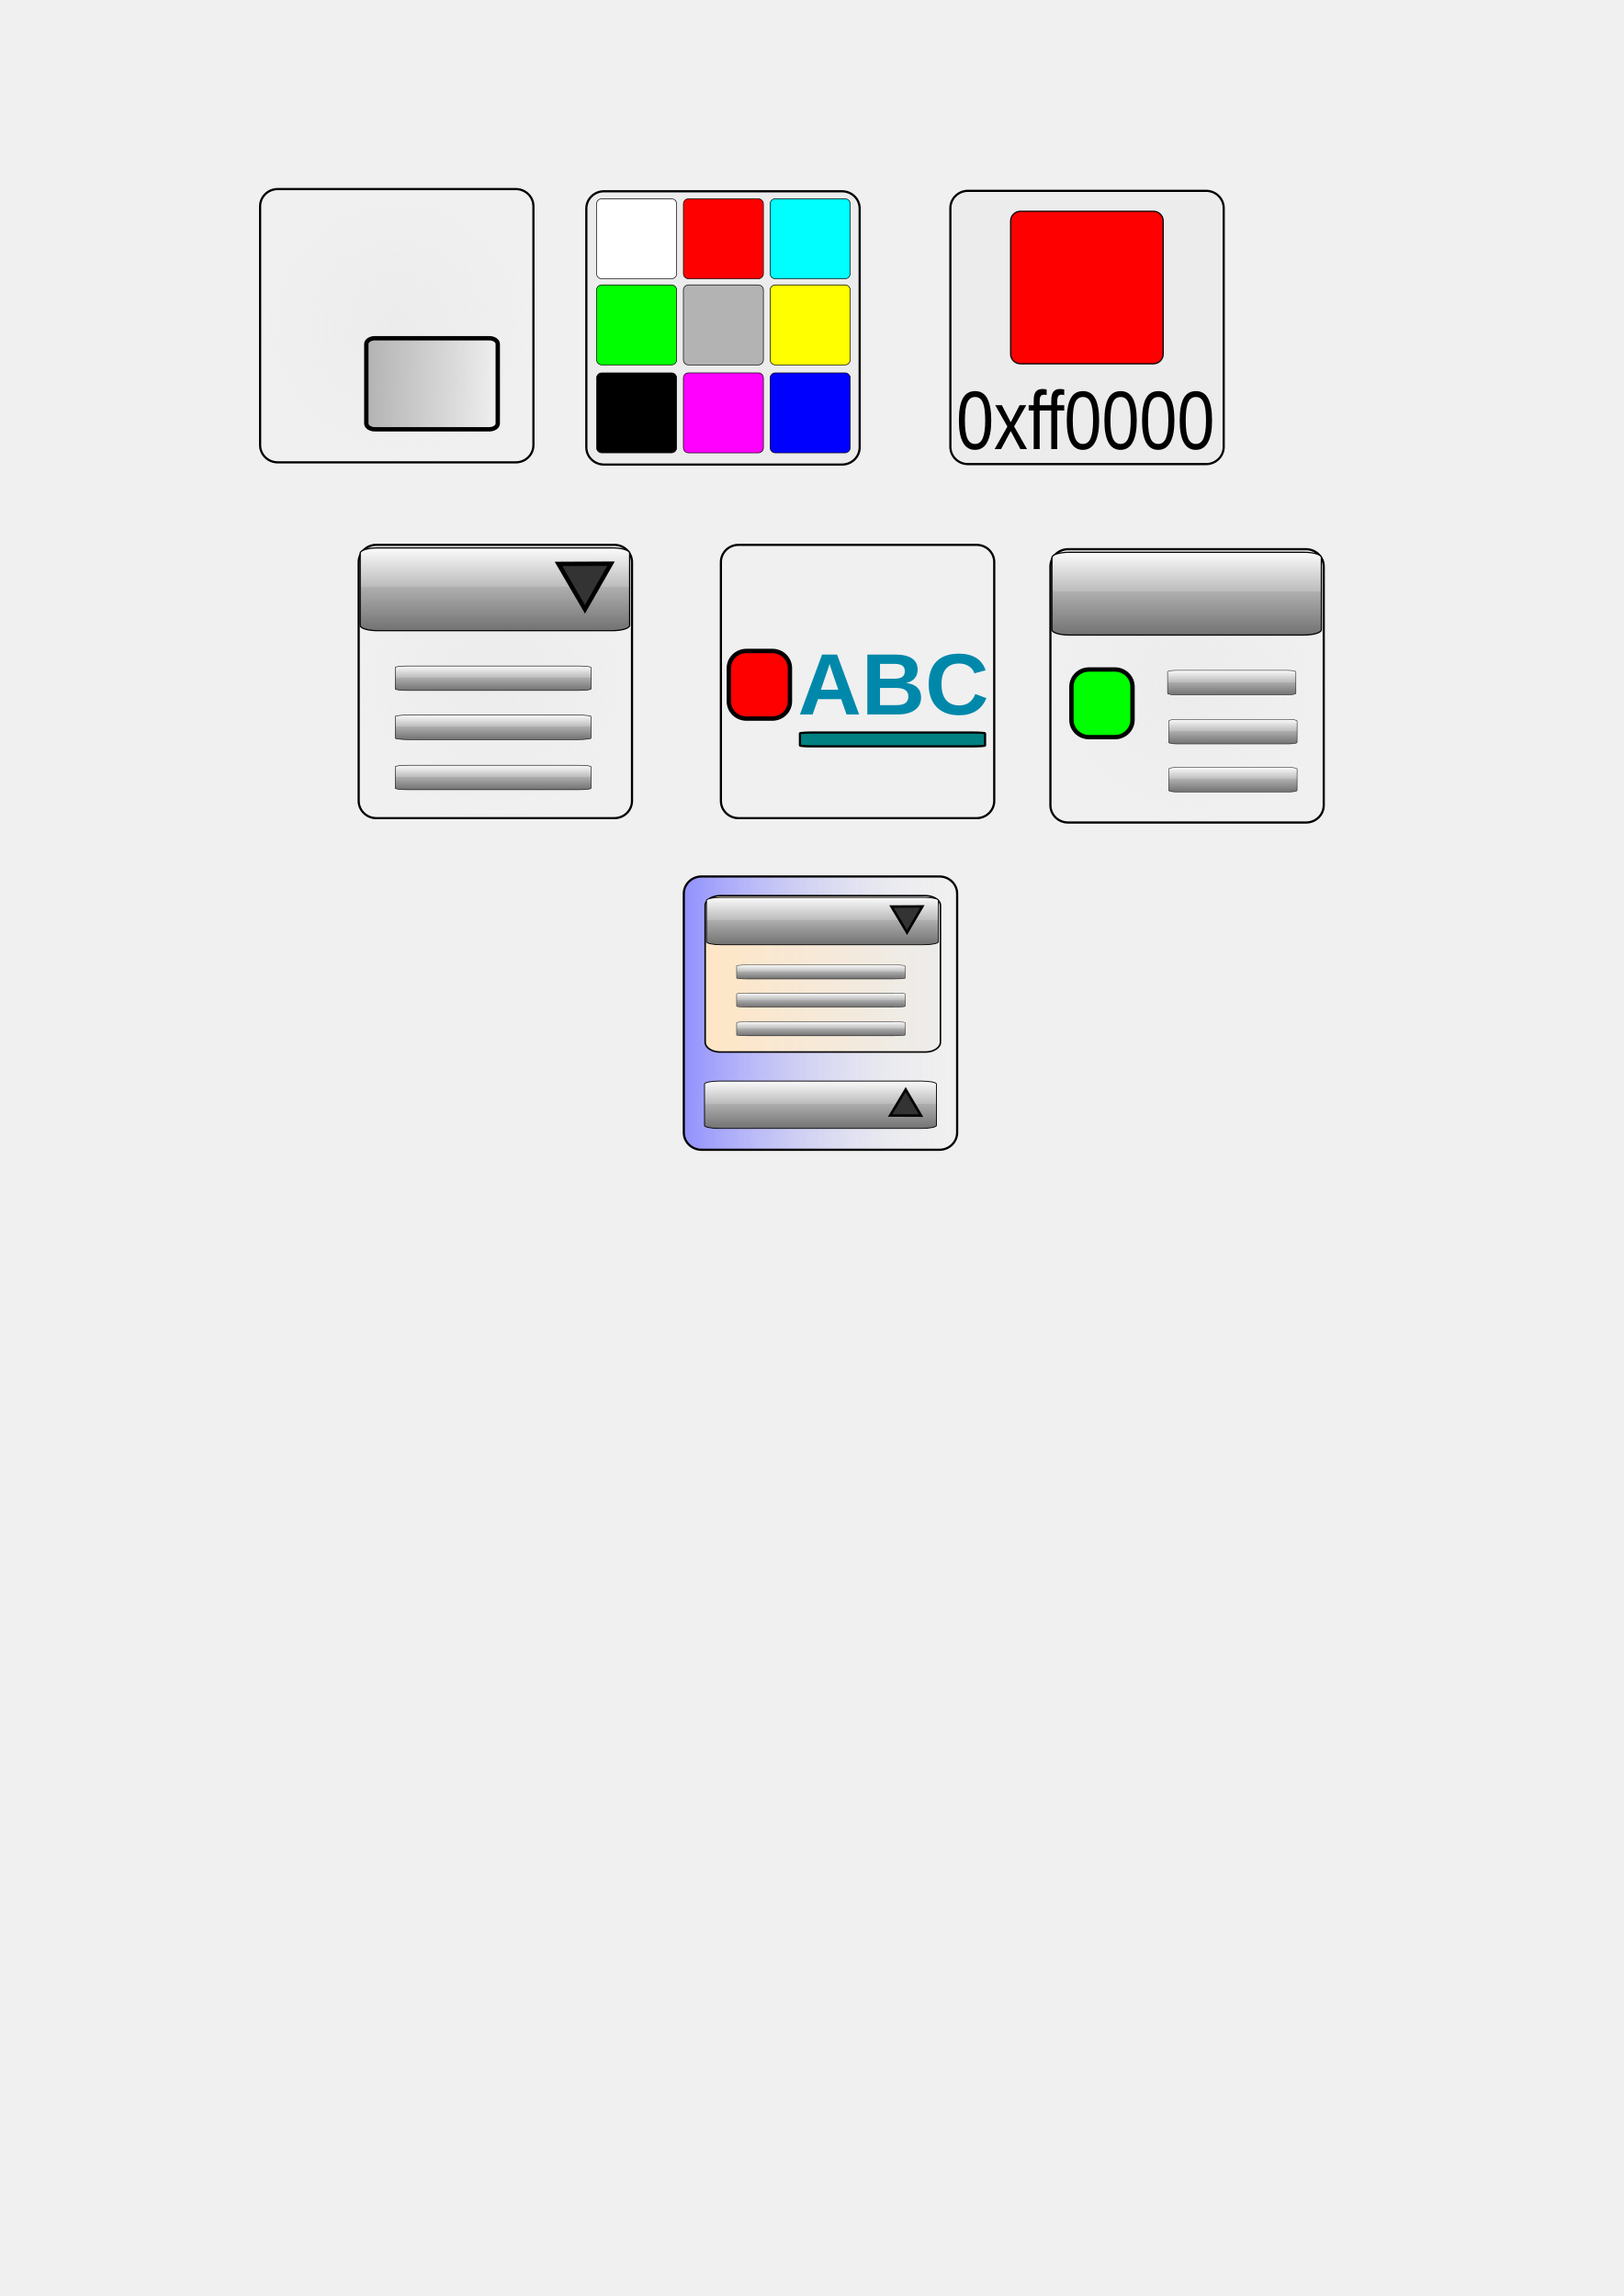
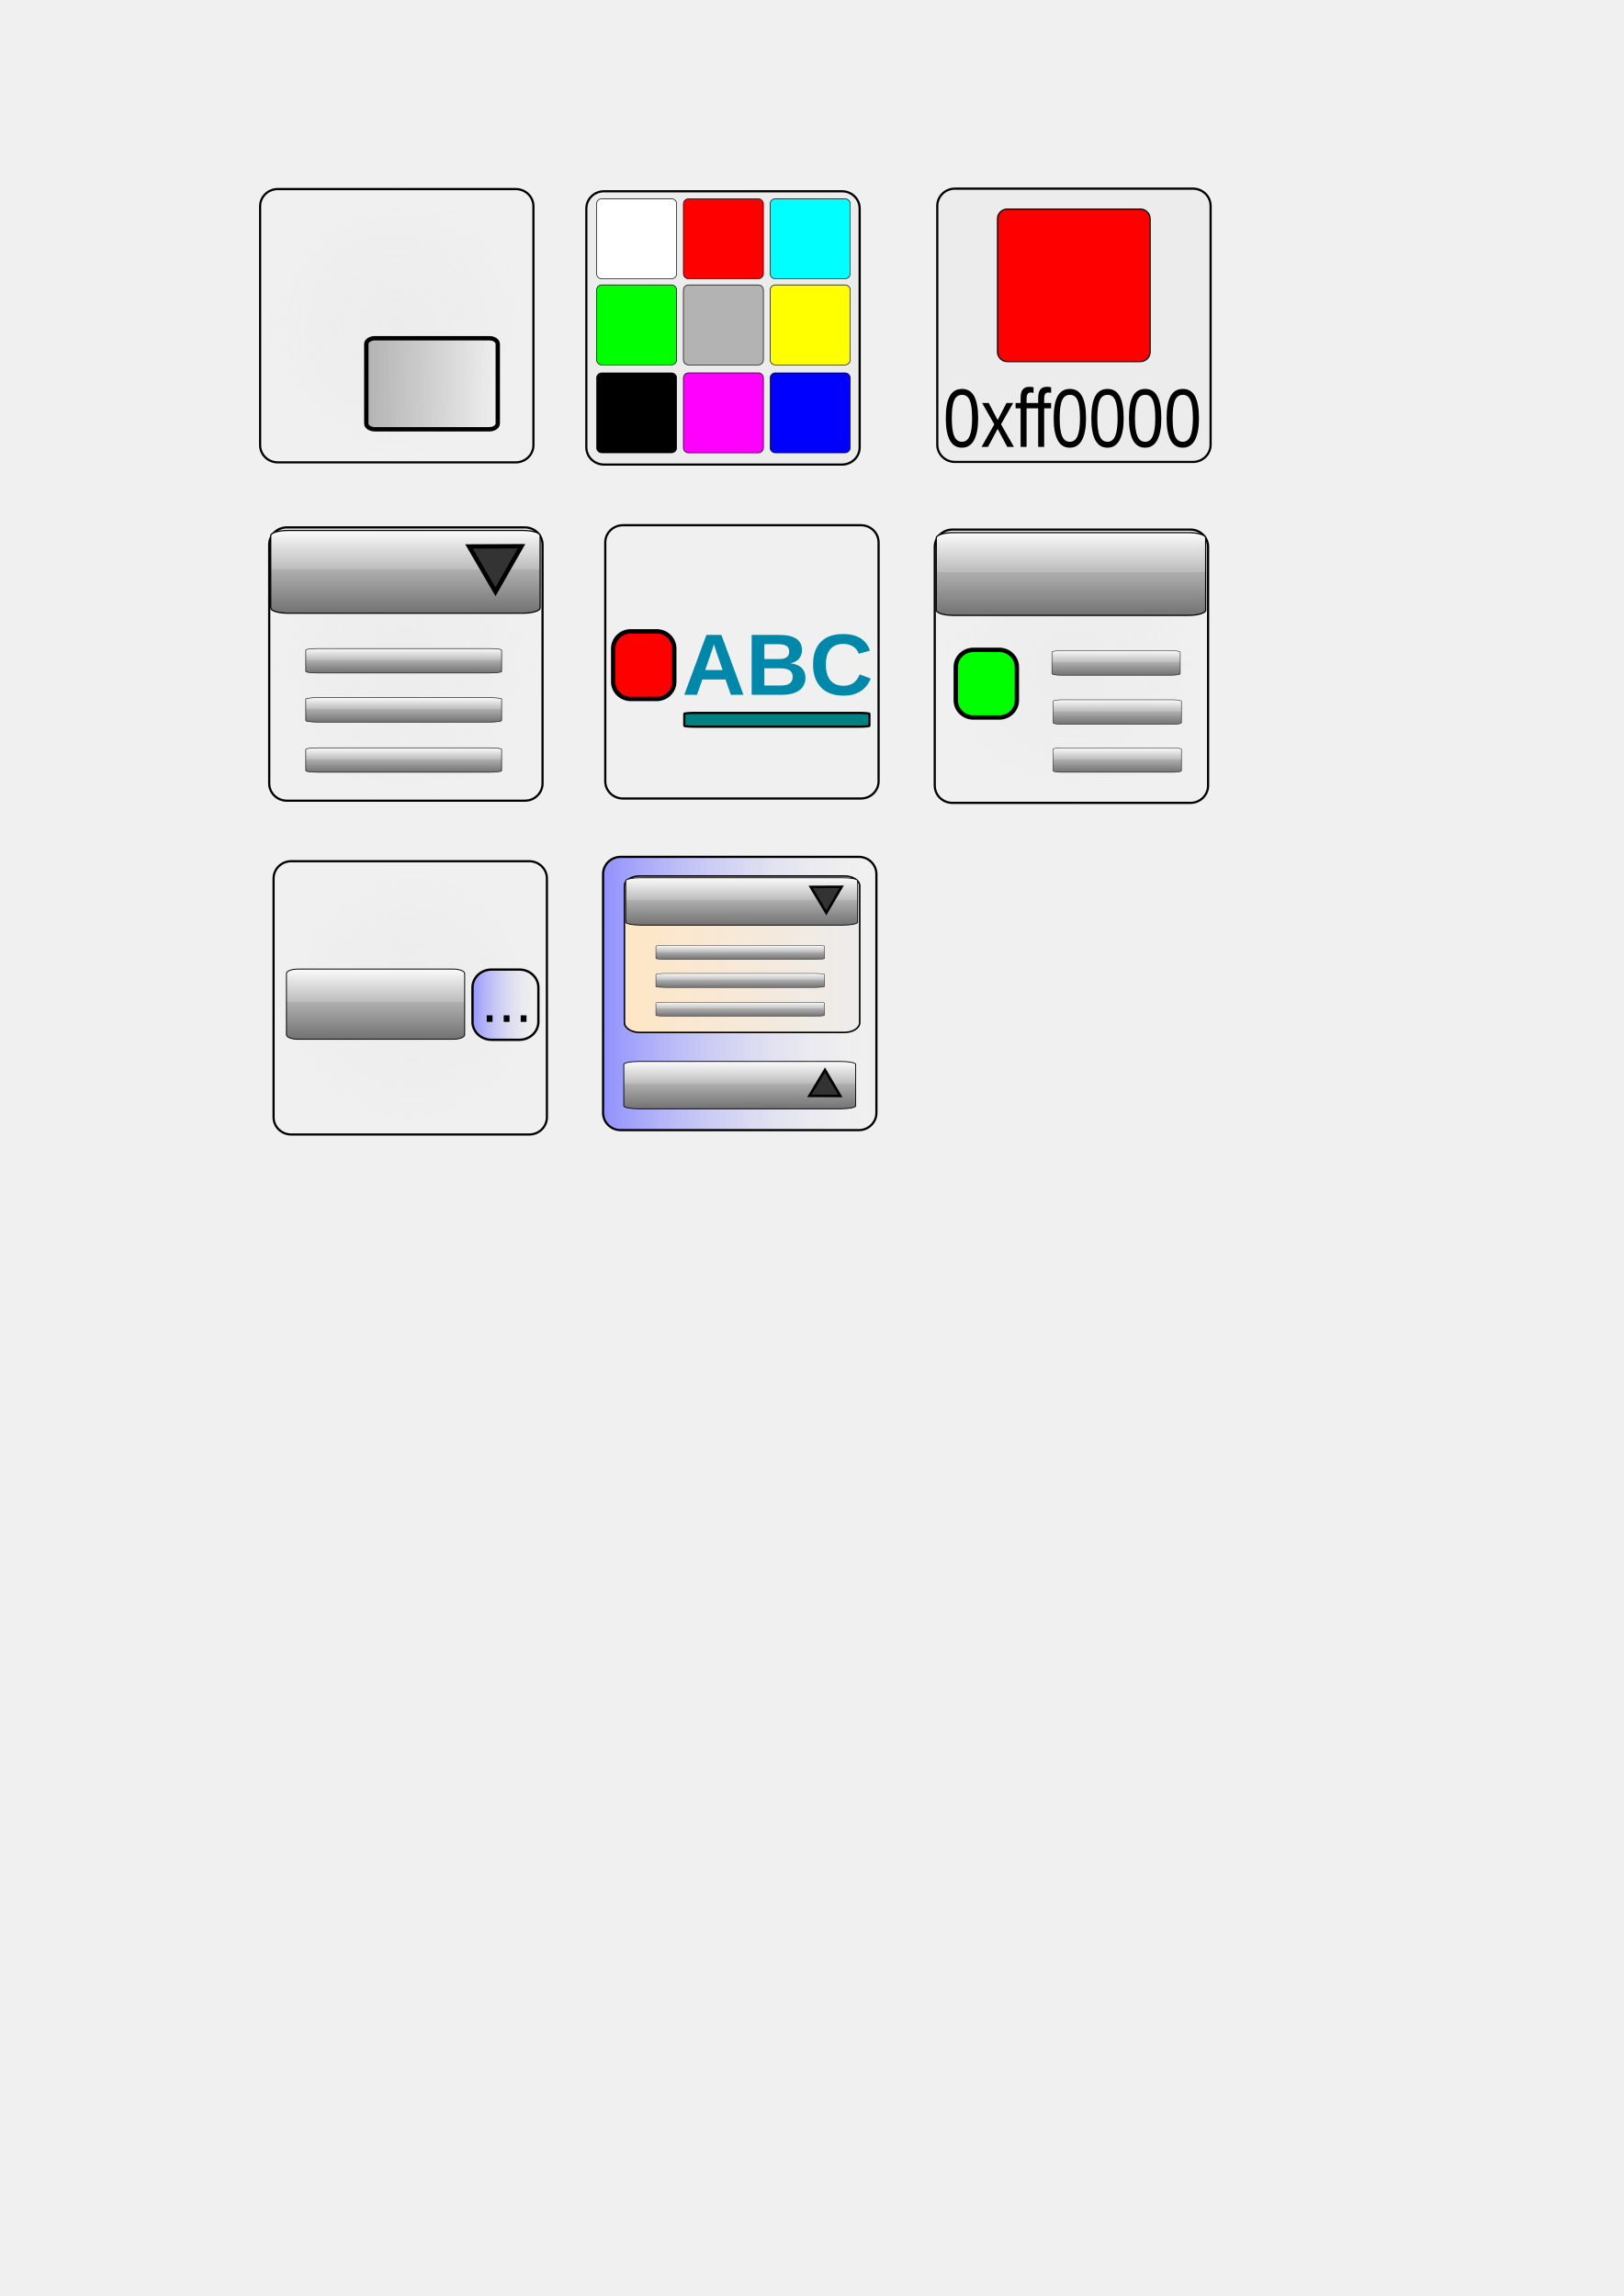
<svg xmlns="http://www.w3.org/2000/svg" xmlns:ns1="http://www.openswatchbook.org/uri/2009/osb" xmlns:xlink="http://www.w3.org/1999/xlink" width="744.094" height="1052.362" id="svg2" version="1.1">
  <defs id="defs4">
    <linearGradient id="linearGradient6868" ns1:paint="solid">
      <stop style="stop-color:#ececec;stop-opacity:1;" offset="0" id="stop6870" />
    </linearGradient>
    <linearGradient id="linearGradient6858">
      <stop style="stop-color:#ececec;stop-opacity:1;" offset="0" id="stop6860" />
      <stop style="stop-color:#ececec;stop-opacity:0;" offset="1" id="stop6862" />
    </linearGradient>
    <linearGradient id="linearGradient6850">
      <stop style="stop-color:#b3b3b3;stop-opacity:1;" offset="0" id="stop6852" />
      <stop style="stop-color:#b3b3b3;stop-opacity:0;" offset="1" id="stop6854" />
    </linearGradient>
    <linearGradient xlink:href="#linearGradient6850" id="linearGradient6856" x1="167.671" y1="175.893" x2="228.309" y2="175.893" gradientUnits="userSpaceOnUse" />
    <radialGradient xlink:href="#linearGradient6858" id="radialGradient6866" cx="181.827" cy="149.286" fx="181.827" fy="149.286" r="63.129" gradientUnits="userSpaceOnUse" />
-     <linearGradient gradientTransform="matrix(2.049538,0,0,0.9090023,-178.9883,110.2095)" xlink:href="#linearGradient6850-8" id="linearGradient6856-9" x1="191.18" y1="153.713" x2="191.18" y2="195.776" gradientUnits="userSpaceOnUse" />
+     <linearGradient gradientTransform="matrix(2.049538,0,0,0.9090023,-219.9883,102.2095)" xlink:href="#linearGradient6850-8" id="linearGradient6856-9" x1="191.18" y1="153.713" x2="191.18" y2="195.776" gradientUnits="userSpaceOnUse" />
    <linearGradient id="linearGradient6850-8">
      <stop style="stop-color:#ffffff;stop-opacity:1;" offset="0" id="stop6852-2" />
      <stop id="stop6927" offset="0.5" style="stop-color:#bcbcbc;stop-opacity:1;" />
      <stop style="stop-color:#afafaf;stop-opacity:1;" offset="0.5" id="stop6929" />
      <stop style="stop-color:#757575;stop-opacity:1;" offset="1" id="stop6854-3" />
    </linearGradient>
-     <radialGradient xlink:href="#linearGradient6858-2" id="radialGradient6866-0" cx="181.827" cy="149.286" fx="181.827" fy="149.286" r="63.129" gradientUnits="userSpaceOnUse" />
    <linearGradient id="linearGradient6858-2">
      <stop style="stop-color:#ececec;stop-opacity:1;" offset="0" id="stop6860-4" />
      <stop style="stop-color:#ececec;stop-opacity:0;" offset="1" id="stop6862-4" />
    </linearGradient>
-     <radialGradient gradientTransform="translate(45.17254,163.0764)" r="63.129" fy="149.286" fx="181.827" cy="149.286" cx="181.827" gradientUnits="userSpaceOnUse" id="radialGradient6898" xlink:href="#linearGradient6858-2" />
-     <radialGradient xlink:href="#linearGradient6858-9" id="radialGradient6866-2" cx="181.827" cy="149.286" fx="181.827" fy="149.286" r="63.129" gradientUnits="userSpaceOnUse" />
-     <linearGradient id="linearGradient6858-9">
-       <stop style="stop-color:#ececec;stop-opacity:1;" offset="0" id="stop6860-8" />
-       <stop style="stop-color:#ececec;stop-opacity:0;" offset="1" id="stop6862-7" />
-     </linearGradient>
-     <linearGradient gradientTransform="matrix(2.049538,0,0,0.9090023,-178.9883,110.2095)" xlink:href="#linearGradient6850-8-4" id="linearGradient6856-9-2" x1="191.18" y1="153.713" x2="191.18" y2="195.776" gradientUnits="userSpaceOnUse" />
-     <linearGradient id="linearGradient6850-8-4">
-       <stop style="stop-color:#ffffff;stop-opacity:1;" offset="0" id="stop6852-2-3" />
-       <stop id="stop6927-4" offset="0.5" style="stop-color:#bcbcbc;stop-opacity:1;" />
-       <stop style="stop-color:#afafaf;stop-opacity:1;" offset="0.5" id="stop6929-3" />
-       <stop style="stop-color:#757575;stop-opacity:1;" offset="1" id="stop6854-3-8" />
-     </linearGradient>
-     <linearGradient y2="195.776" x2="191.18" y1="153.713" x1="191.18" gradientTransform="matrix(1.489971,0,0,0.2690146,-68.99929,263.5445)" gradientUnits="userSpaceOnUse" id="linearGradient7059" xlink:href="#linearGradient6850-8-4" />
-     <linearGradient y2="195.776" x2="191.18" y1="153.713" x1="191.18" gradientTransform="matrix(1.489971,0,0,0.2690146,-66.99929,263.5445)" gradientUnits="userSpaceOnUse" id="linearGradient7059-0" xlink:href="#linearGradient6850-8-4-2" />
-     <linearGradient id="linearGradient6850-8-4-2">
-       <stop style="stop-color:#ffffff;stop-opacity:1;" offset="0" id="stop6852-2-3-3" />
-       <stop id="stop6927-4-5" offset="0.5" style="stop-color:#bcbcbc;stop-opacity:1;" />
-       <stop style="stop-color:#afafaf;stop-opacity:1;" offset="0.5" id="stop6929-3-8" />
-       <stop style="stop-color:#757575;stop-opacity:1;" offset="1" id="stop6854-3-8-3" />
-     </linearGradient>
-     <linearGradient y2="195.776" x2="191.18" y1="153.713" x1="191.18" gradientTransform="matrix(1.489971,0,0,0.2690146,-68.99929,286.0445)" gradientUnits="userSpaceOnUse" id="linearGradient7099" xlink:href="#linearGradient6850-8-4-2" />
-     <linearGradient y2="195.776" x2="191.18" y1="153.713" x1="191.18" gradientTransform="matrix(1.489971,0,0,0.2690146,-66.99929,263.5445)" gradientUnits="userSpaceOnUse" id="linearGradient7059-8" xlink:href="#linearGradient6850-8-4-5" />
-     <linearGradient id="linearGradient6850-8-4-5">
-       <stop style="stop-color:#ffffff;stop-opacity:1;" offset="0" id="stop6852-2-3-2" />
-       <stop id="stop6927-4-0" offset="0.5" style="stop-color:#bcbcbc;stop-opacity:1;" />
-       <stop style="stop-color:#afafaf;stop-opacity:1;" offset="0.5" id="stop6929-3-0" />
-       <stop style="stop-color:#757575;stop-opacity:1;" offset="1" id="stop6854-3-8-7" />
-     </linearGradient>
-     <linearGradient y2="195.776" x2="191.18" y1="153.713" x1="191.18" gradientTransform="matrix(1.489971,0,0,0.2690146,-68.99929,309.0445)" gradientUnits="userSpaceOnUse" id="linearGradient7099-3" xlink:href="#linearGradient6850-8-4-5" />
-     <linearGradient id="linearGradient6850-8-4-5-7">
-       <stop style="stop-color:#ffffff;stop-opacity:1;" offset="0" id="stop6852-2-3-2-8" />
-       <stop id="stop6927-4-0-4" offset="0.5" style="stop-color:#bcbcbc;stop-opacity:1;" />
-       <stop style="stop-color:#afafaf;stop-opacity:1;" offset="0.5" id="stop6929-3-0-8" />
-       <stop style="stop-color:#757575;stop-opacity:1;" offset="1" id="stop6854-3-8-7-1" />
-     </linearGradient>
-     <linearGradient id="linearGradient6850-8-4-2-4">
-       <stop style="stop-color:#ffffff;stop-opacity:1;" offset="0" id="stop6852-2-3-3-6" />
-       <stop id="stop6927-4-5-1" offset="0.5" style="stop-color:#bcbcbc;stop-opacity:1;" />
-       <stop style="stop-color:#afafaf;stop-opacity:1;" offset="0.5" id="stop6929-3-8-6" />
-       <stop style="stop-color:#757575;stop-opacity:1;" offset="1" id="stop6854-3-8-3-1" />
-     </linearGradient>
-     <linearGradient y2="195.776" x2="191.18" y1="153.713" x1="191.18" gradientTransform="matrix(0.9764466,0,0,0.2690146,371.1403,265.5445)" gradientUnits="userSpaceOnUse" id="linearGradient7059-02" xlink:href="#linearGradient6850-8-4-3" />
-     <linearGradient id="linearGradient6850-8-4-3">
-       <stop style="stop-color:#ffffff;stop-opacity:1;" offset="0" id="stop6852-2-3-8" />
-       <stop id="stop6927-4-9" offset="0.5" style="stop-color:#bcbcbc;stop-opacity:1;" />
-       <stop style="stop-color:#afafaf;stop-opacity:1;" offset="0.5" id="stop6929-3-4" />
-       <stop style="stop-color:#757575;stop-opacity:1;" offset="1" id="stop6854-3-8-2" />
-     </linearGradient>
-     <linearGradient gradientTransform="matrix(2.049538,0,0,0.9090023,138.0117,112.2095)" xlink:href="#linearGradient6850-8-7" id="linearGradient6856-9-28" x1="191.18" y1="153.713" x2="191.18" y2="195.776" gradientUnits="userSpaceOnUse" />
-     <linearGradient id="linearGradient6850-8-7">
-       <stop style="stop-color:#ffffff;stop-opacity:1;" offset="0" id="stop6852-2-4" />
-       <stop id="stop6927-7" offset="0.5" style="stop-color:#bcbcbc;stop-opacity:1;" />
-       <stop style="stop-color:#afafaf;stop-opacity:1;" offset="0.5" id="stop6929-0" />
-       <stop style="stop-color:#757575;stop-opacity:1;" offset="1" id="stop6854-3-5" />
-     </linearGradient>
-     <radialGradient gradientTransform="translate(45.17254,163.0764)" r="63.129" fy="149.286" fx="181.827" cy="149.286" cx="181.827" gradientUnits="userSpaceOnUse" id="radialGradient6898-6" xlink:href="#linearGradient6858-2-1" />
+     <radialGradient gradientTransform="translate(4.172539,155.0764)" r="63.129" fy="149.286" fx="181.827" cy="149.286" cx="181.827" gradientUnits="userSpaceOnUse" id="radialGradient6898" xlink:href="#linearGradient6858-2" />
+     <linearGradient y2="195.776" x2="191.18" y1="153.713" x1="191.18" gradientTransform="matrix(1.489971,0,0,0.2690146,-109.9993,255.5445)" gradientUnits="userSpaceOnUse" id="linearGradient7059" xlink:href="#linearGradient6850-8" />
+     <linearGradient y2="195.776" x2="191.18" y1="153.713" x1="191.18" gradientTransform="matrix(1.489971,0,0,0.2690146,-109.9993,278.0445)" gradientUnits="userSpaceOnUse" id="linearGradient7099" xlink:href="#linearGradient6850-8" />
+     <linearGradient y2="195.776" x2="191.18" y1="153.713" x1="191.18" gradientTransform="matrix(1.489971,0,0,0.2690146,-109.9993,301.0445)" gradientUnits="userSpaceOnUse" id="linearGradient7099-3" xlink:href="#linearGradient6850-8" />
+     <linearGradient y2="195.776" x2="191.18" y1="153.713" x1="191.18" gradientTransform="matrix(0.9764466,0,0,0.2690146,318.1403,256.5445)" gradientUnits="userSpaceOnUse" id="linearGradient7059-02" xlink:href="#linearGradient6850-8" />
+     <linearGradient gradientTransform="matrix(2.049538,0,0,0.9090023,85.01166,103.2095)" xlink:href="#linearGradient6850-8" id="linearGradient6856-9-28" x1="191.18" y1="153.713" x2="191.18" y2="195.776" gradientUnits="userSpaceOnUse" />
    <linearGradient id="linearGradient6858-2-1">
      <stop style="stop-color:#ececec;stop-opacity:1;" offset="0" id="stop6860-4-5" />
      <stop style="stop-color:#ececec;stop-opacity:0;" offset="1" id="stop6862-4-7" />
    </linearGradient>
-     <radialGradient r="63.129" fy="149.286" fx="181.827" cy="149.286" cx="181.827" gradientTransform="translate(362.1725,165.0764)" gradientUnits="userSpaceOnUse" id="radialGradient7187" xlink:href="#linearGradient6858-2-1" />
-     <linearGradient y2="195.776" x2="191.18" y1="153.713" x1="191.18" gradientTransform="matrix(0.9764466,0,0,0.2690146,371.1403,265.5445)" gradientUnits="userSpaceOnUse" id="linearGradient7059-02-5" xlink:href="#linearGradient6850-8-4-3-7" />
-     <linearGradient id="linearGradient6850-8-4-3-7">
-       <stop style="stop-color:#ffffff;stop-opacity:1;" offset="0" id="stop6852-2-3-8-6" />
-       <stop id="stop6927-4-9-4" offset="0.5" style="stop-color:#bcbcbc;stop-opacity:1;" />
-       <stop style="stop-color:#afafaf;stop-opacity:1;" offset="0.5" id="stop6929-3-4-9" />
-       <stop style="stop-color:#757575;stop-opacity:1;" offset="1" id="stop6854-3-8-2-7" />
-     </linearGradient>
-     <linearGradient y2="195.776" x2="191.18" y1="153.713" x1="191.18" gradientTransform="matrix(0.9764466,0,0,0.2690146,371.6734,288.0445)" gradientUnits="userSpaceOnUse" id="linearGradient7299" xlink:href="#linearGradient6850-8-4-3-7" />
-     <linearGradient y2="195.776" x2="191.18" y1="153.713" x1="191.18" gradientTransform="matrix(0.9764466,0,0,0.2690146,371.1403,265.5445)" gradientUnits="userSpaceOnUse" id="linearGradient7059-02-0" xlink:href="#linearGradient6850-8-4-3-6" />
-     <linearGradient id="linearGradient6850-8-4-3-6">
-       <stop style="stop-color:#ffffff;stop-opacity:1;" offset="0" id="stop6852-2-3-8-3" />
-       <stop id="stop6927-4-9-1" offset="0.5" style="stop-color:#bcbcbc;stop-opacity:1;" />
-       <stop style="stop-color:#afafaf;stop-opacity:1;" offset="0.5" id="stop6929-3-4-6" />
-       <stop style="stop-color:#757575;stop-opacity:1;" offset="1" id="stop6854-3-8-2-4" />
-     </linearGradient>
-     <linearGradient y2="195.776" x2="191.18" y1="153.713" x1="191.18" gradientTransform="matrix(0.9764466,0,0,0.2690146,371.6734,310.0445)" gradientUnits="userSpaceOnUse" id="linearGradient7299-3" xlink:href="#linearGradient6850-8-4-3-6" />
-     <linearGradient y2="195.776" x2="191.18" y1="153.713" x1="191.18" gradientTransform="matrix(0.9764466,0,0,0.2690146,371.1403,265.5445)" gradientUnits="userSpaceOnUse" id="linearGradient7059-02-4" xlink:href="#linearGradient6850-8-4-3-66" />
-     <linearGradient id="linearGradient6850-8-4-3-66">
-       <stop style="stop-color:#ffffff;stop-opacity:1;" offset="0" id="stop6852-2-3-8-4" />
-       <stop id="stop6927-4-9-2" offset="0.5" style="stop-color:#bcbcbc;stop-opacity:1;" />
-       <stop style="stop-color:#afafaf;stop-opacity:1;" offset="0.5" id="stop6929-3-4-98" />
-       <stop style="stop-color:#757575;stop-opacity:1;" offset="1" id="stop6854-3-8-2-78" />
-     </linearGradient>
-     <linearGradient y2="195.776" x2="191.18" y1="153.713" x1="191.18" gradientTransform="matrix(1.28256,0,0,0.1539591,122.2731,444.4634)" gradientUnits="userSpaceOnUse" id="linearGradient7099-3-2" xlink:href="#linearGradient6850-8-4-5-1" />
-     <linearGradient id="linearGradient6850-8-4-5-1">
-       <stop style="stop-color:#ffffff;stop-opacity:1;" offset="0" id="stop6852-2-3-2-9" />
-       <stop id="stop6927-4-0-41" offset="0.5" style="stop-color:#bcbcbc;stop-opacity:1;" />
-       <stop style="stop-color:#afafaf;stop-opacity:1;" offset="0.5" id="stop6929-3-0-4" />
-       <stop style="stop-color:#757575;stop-opacity:1;" offset="1" id="stop6854-3-8-7-2" />
-     </linearGradient>
-     <linearGradient y2="195.776" x2="191.18" y1="153.713" x1="191.18" gradientTransform="matrix(1.28256,0,0,0.1539591,122.2731,431.3004)" gradientUnits="userSpaceOnUse" id="linearGradient7099-4" xlink:href="#linearGradient6850-8-4-2-6" />
-     <linearGradient id="linearGradient6850-8-4-2-6">
-       <stop style="stop-color:#ffffff;stop-opacity:1;" offset="0" id="stop6852-2-3-3-7" />
-       <stop id="stop6927-4-5-6" offset="0.5" style="stop-color:#bcbcbc;stop-opacity:1;" />
-       <stop style="stop-color:#afafaf;stop-opacity:1;" offset="0.5" id="stop6929-3-8-3" />
-       <stop style="stop-color:#757575;stop-opacity:1;" offset="1" id="stop6854-3-8-3-5" />
-     </linearGradient>
-     <linearGradient y2="195.776" x2="191.18" y1="153.713" x1="191.18" gradientTransform="matrix(1.28256,0,0,0.1539591,122.2731,418.4235)" gradientUnits="userSpaceOnUse" id="linearGradient7059-7" xlink:href="#linearGradient6850-8-4-0" />
-     <linearGradient id="linearGradient6850-8-4-0">
-       <stop style="stop-color:#ffffff;stop-opacity:1;" offset="0" id="stop6852-2-3-1" />
-       <stop id="stop6927-4-3" offset="0.5" style="stop-color:#bcbcbc;stop-opacity:1;" />
-       <stop style="stop-color:#afafaf;stop-opacity:1;" offset="0.5" id="stop6929-3-2" />
-       <stop style="stop-color:#757575;stop-opacity:1;" offset="1" id="stop6854-3-8-9" />
-     </linearGradient>
-     <linearGradient gradientTransform="matrix(1.764232,0,0,0.5202288,27.59501,330.6687)" xlink:href="#linearGradient6850-8-6" id="linearGradient6856-9-6" x1="191.18" y1="153.713" x2="191.18" y2="195.776" gradientUnits="userSpaceOnUse" />
-     <linearGradient id="linearGradient6850-8-6">
-       <stop style="stop-color:#ffffff;stop-opacity:1;" offset="0" id="stop6852-2-5" />
-       <stop id="stop6927-2" offset="0.5" style="stop-color:#bcbcbc;stop-opacity:1;" />
-       <stop style="stop-color:#afafaf;stop-opacity:1;" offset="0.5" id="stop6929-6" />
-       <stop style="stop-color:#757575;stop-opacity:1;" offset="1" id="stop6854-3-6" />
-     </linearGradient>
-     <radialGradient gradientTransform="translate(45.17254,163.0764)" r="63.129" fy="149.286" fx="181.827" cy="149.286" cx="181.827" gradientUnits="userSpaceOnUse" id="radialGradient6898-1" xlink:href="#linearGradient6858-2-2" />
+     <radialGradient r="63.129" fy="149.286" fx="181.827" cy="149.286" cx="181.827" gradientTransform="translate(309.1725,156.0764)" gradientUnits="userSpaceOnUse" id="radialGradient7187" xlink:href="#linearGradient6858-2-1" />
+     <linearGradient y2="195.776" x2="191.18" y1="153.713" x1="191.18" gradientTransform="matrix(0.9764466,0,0,0.2690146,318.6734,279.0445)" gradientUnits="userSpaceOnUse" id="linearGradient7299" xlink:href="#linearGradient6850-8" />
+     <linearGradient y2="195.776" x2="191.18" y1="153.713" x1="191.18" gradientTransform="matrix(0.9764466,0,0,0.2690146,318.6734,301.0445)" gradientUnits="userSpaceOnUse" id="linearGradient7299-3" xlink:href="#linearGradient6850-8" />
+     <linearGradient y2="195.776" x2="191.18" y1="153.713" x1="191.18" gradientTransform="matrix(1.28256,0,0,0.1539591,85.27307,435.4634)" gradientUnits="userSpaceOnUse" id="linearGradient7099-3-2" xlink:href="#linearGradient6850-8" />
+     <linearGradient y2="195.776" x2="191.18" y1="153.713" x1="191.18" gradientTransform="matrix(1.28256,0,0,0.1539591,85.27307,422.3004)" gradientUnits="userSpaceOnUse" id="linearGradient7099-4" xlink:href="#linearGradient6850-8" />
+     <linearGradient y2="195.776" x2="191.18" y1="153.713" x1="191.18" gradientTransform="matrix(1.28256,0,0,0.1539591,85.27307,409.4235)" gradientUnits="userSpaceOnUse" id="linearGradient7059-7" xlink:href="#linearGradient6850-8" />
+     <linearGradient gradientTransform="matrix(1.764232,0,0,0.5202288,-9.404989,321.6687)" xlink:href="#linearGradient6850-8" id="linearGradient6856-9-6" x1="191.18" y1="153.713" x2="191.18" y2="195.776" gradientUnits="userSpaceOnUse" />
    <linearGradient id="linearGradient6858-2-2">
      <stop style="stop-color:#ffe6c5;stop-opacity:1;" offset="0" id="stop6860-4-7" />
      <stop style="stop-color:#ececec;stop-opacity:1;" offset="1" id="stop6862-4-4" />
    </linearGradient>
-     <radialGradient xlink:href="#linearGradient6858-8" id="radialGradient6866-09" cx="181.827" cy="149.286" fx="181.827" fy="149.286" r="63.129" gradientUnits="userSpaceOnUse" />
    <linearGradient id="linearGradient6858-8">
      <stop style="stop-color:#9090ff;stop-opacity:1;" offset="0" id="stop6860-9" />
      <stop style="stop-color:#ececec;stop-opacity:0;" offset="1" id="stop6862-9" />
    </linearGradient>
-     <linearGradient xlink:href="#linearGradient6858-8" id="linearGradient7540" x1="312.871" y1="464.362" x2="439.129" y2="464.362" gradientUnits="userSpaceOnUse" />
-     <linearGradient xlink:href="#linearGradient6858-2-2" id="linearGradient7542" x1="322.806" y1="446.362" x2="431.33" y2="446.362" gradientUnits="userSpaceOnUse" />
-     <linearGradient gradientTransform="matrix(1.764232,0,0,0.5202288,27.59501,330.6687)" xlink:href="#linearGradient6850-8-6-7" id="linearGradient6856-9-6-6" x1="191.18" y1="153.713" x2="191.18" y2="195.776" gradientUnits="userSpaceOnUse" />
-     <linearGradient id="linearGradient6850-8-6-7">
-       <stop style="stop-color:#ffffff;stop-opacity:1;" offset="0" id="stop6852-2-5-8" />
-       <stop id="stop6927-2-3" offset="0.5" style="stop-color:#bcbcbc;stop-opacity:1;" />
-       <stop style="stop-color:#afafaf;stop-opacity:1;" offset="0.5" id="stop6929-6-2" />
-       <stop style="stop-color:#757575;stop-opacity:1;" offset="1" id="stop6854-3-6-2" />
+     <linearGradient xlink:href="#linearGradient6858-8" id="linearGradient7540" x1="312.871" y1="464.362" x2="439.129" y2="464.362" gradientUnits="userSpaceOnUse" gradientTransform="translate(-37,-9)" />
+     <linearGradient xlink:href="#linearGradient6858-2-2" id="linearGradient7542" x1="322.806" y1="446.362" x2="431.33" y2="446.362" gradientUnits="userSpaceOnUse" gradientTransform="translate(-37,-9)" />
+     <linearGradient y2="195.776" x2="191.18" y1="153.713" x1="191.18" gradientTransform="matrix(1.764232,0,0,0.5202288,-10.30018,405.8578)" gradientUnits="userSpaceOnUse" id="linearGradient7561" xlink:href="#linearGradient6850-8" />
+     <linearGradient id="linearGradient6858-88">
+       <stop style="stop-color:#ececec;stop-opacity:1;" offset="0" id="stop6860-2" />
+       <stop style="stop-color:#ececec;stop-opacity:0;" offset="1" id="stop6862-45" />
    </linearGradient>
-     <linearGradient y2="195.776" x2="191.18" y1="153.713" x1="191.18" gradientTransform="matrix(1.764232,0,0,0.5202288,26.69982,414.8578)" gradientUnits="userSpaceOnUse" id="linearGradient7561" xlink:href="#linearGradient6850-8-6-7" />
+     <radialGradient gradientTransform="translate(6.172543,308.0764)" r="63.129" fy="149.286" fx="181.827" cy="149.286" cx="181.827" gradientUnits="userSpaceOnUse" id="radialGradient3728" xlink:href="#linearGradient6858-88" />
+     <linearGradient y2="195.776" x2="191.18" y1="153.713" x1="191.18" gradientTransform="matrix(1.355819,0,0,0.7705471,-96.33259,324.7176)" gradientUnits="userSpaceOnUse" id="linearGradient3764" xlink:href="#linearGradient6850-8" spreadMethod="pad" />
+     <linearGradient xlink:href="#linearGradient6858-8" id="linearGradient4579" x1="217" y1="459.362" x2="247" y2="459.362" gradientUnits="userSpaceOnUse" gradientTransform="matrix(1.07828,0,0,1.038446,-18.53583,-16.53562)" />
  </defs>
  <g id="layer1">
    <rect style="fill:url(#radialGradient6866);fill-opacity:1;fill-rule:evenodd;stroke:#000000;stroke-width:1;stroke-linecap:round;stroke-linejoin:round;stroke-miterlimit:4;stroke-opacity:1;stroke-dasharray:none;stroke-dashoffset:0" id="rect2985" width="125.259" height="125.259" x="119.198" y="86.656" rx="8.081" ry="7.908" />
    <rect style="fill:url(#linearGradient6856);fill-opacity:1;fill-rule:evenodd;stroke:#000000;stroke-width:2;stroke-linecap:round;stroke-linejoin:round;stroke-miterlimit:4;stroke-opacity:1;stroke-dasharray:none;stroke-dashoffset:0" id="rect2985-1" width="60.238" height="41.731" x="167.871" y="155.027" rx="3.886" ry="2.635" />
    <g id="g3268">
      <rect ry="7.908" rx="8.081" y="87.667" x="268.701" height="125.259" width="125.259" id="rect2985-9" style="fill:#ececec;fill-opacity:1;fill-rule:evenodd;stroke:#000000;stroke-width:1;stroke-linecap:round;stroke-linejoin:round;stroke-miterlimit:4;stroke-opacity:1;stroke-dasharray:none;stroke-dashoffset:0" />
      <rect ry="2.314" rx="2.365" y="91.109" x="273.41" height="36.66" width="36.66" id="rect2985-1-7" style="fill:#ffffff;fill-opacity:1;fill-rule:evenodd;stroke:#000000;stroke-width:0.293;stroke-linecap:round;stroke-linejoin:round;stroke-miterlimit:4;stroke-opacity:1;stroke-dasharray:none;stroke-dashoffset:0" />
      <rect ry="2.314" rx="2.365" y="91.109" x="313.18" height="36.66" width="36.66" id="rect2985-1-7-0" style="fill:#ff0000;fill-opacity:1;fill-rule:evenodd;stroke:#000000;stroke-width:0.293;stroke-linecap:round;stroke-linejoin:round;stroke-miterlimit:4;stroke-opacity:1;stroke-dasharray:none;stroke-dashoffset:0" />
      <rect ry="2.314" rx="2.365" y="91.109" x="352.949" height="36.66" width="36.66" id="rect2985-1-7-4" style="fill:#00ffff;fill-opacity:1;fill-rule:evenodd;stroke:#000000;stroke-width:0.293;stroke-linecap:round;stroke-linejoin:round;stroke-miterlimit:4;stroke-opacity:1;stroke-dasharray:none;stroke-dashoffset:0" />
      <rect ry="2.314" rx="2.365" y="130.592" x="273.41" height="36.66" width="36.66" id="rect2985-1-7-6" style="fill:#00ff00;fill-opacity:1;fill-rule:evenodd;stroke:#000000;stroke-width:0.293;stroke-linecap:round;stroke-linejoin:round;stroke-miterlimit:4;stroke-opacity:1;stroke-dasharray:none;stroke-dashoffset:0" />
      <rect ry="2.314" rx="2.365" y="130.592" x="313.18" height="36.66" width="36.66" id="rect2985-1-7-0-7" style="fill:#b3b3b3;fill-opacity:1;fill-rule:evenodd;stroke:#000000;stroke-width:0.293;stroke-linecap:round;stroke-linejoin:round;stroke-miterlimit:4;stroke-opacity:1;stroke-dasharray:none;stroke-dashoffset:0" />
      <rect ry="2.314" rx="2.365" y="130.592" x="352.949" height="36.66" width="36.66" id="rect2985-1-7-4-6" style="fill:#ffff00;fill-opacity:1;fill-rule:evenodd;stroke:#000000;stroke-width:0.293;stroke-linecap:round;stroke-linejoin:round;stroke-miterlimit:4;stroke-opacity:1;stroke-dasharray:none;stroke-dashoffset:0" />
      <rect ry="2.314" rx="2.365" y="170.897" x="273.41" height="36.66" width="36.66" id="rect2985-1-7-9" style="fill:#000000;fill-opacity:1;fill-rule:evenodd;stroke:#000000;stroke-width:0.293;stroke-linecap:round;stroke-linejoin:round;stroke-miterlimit:4;stroke-opacity:1;stroke-dasharray:none;stroke-dashoffset:0" />
      <rect ry="2.314" rx="2.365" y="170.897" x="313.18" height="36.66" width="36.66" id="rect2985-1-7-0-6" style="fill:#ff00ff;fill-opacity:1;fill-rule:evenodd;stroke:#000000;stroke-width:0.293;stroke-linecap:round;stroke-linejoin:round;stroke-miterlimit:4;stroke-opacity:1;stroke-dasharray:none;stroke-dashoffset:0" />
      <rect ry="2.314" rx="2.365" y="170.897" x="352.949" height="36.66" width="36.66" id="rect2985-1-7-4-2" style="fill:#0000ff;fill-opacity:1;fill-rule:evenodd;stroke:#000000;stroke-width:0.293;stroke-linecap:round;stroke-linejoin:round;stroke-miterlimit:4;stroke-opacity:1;stroke-dasharray:none;stroke-dashoffset:0" />
    </g>
-     <g id="g3360">
+     <g id="g3360" transform="translate(-6,-1)">
      <rect ry="7.908" rx="8.081" y="87.464" x="435.527" height="125.259" width="125.259" id="rect2985-4" style="fill:#ececec;fill-opacity:1;fill-rule:evenodd;stroke:#000000;stroke-width:1;stroke-linecap:round;stroke-linejoin:round;stroke-miterlimit:4;stroke-opacity:1;stroke-dasharray:none;stroke-dashoffset:0" />
      <rect ry="4.413" rx="4.51" y="96.831" x="463.147" height="69.908" width="69.908" id="rect2985-1-7-0-3-6" style="fill:#ff0000;fill-opacity:1;fill-rule:evenodd;stroke:#000000;stroke-width:0.558;stroke-linecap:round;stroke-linejoin:round;stroke-miterlimit:4;stroke-opacity:1;stroke-dasharray:none;stroke-dashoffset:0" />
      <text transform="scale(0.9027515,1.107725)" id="text3264" y="185.815" x="485.427" style="font-size:91.624px;font-style:normal;font-variant:normal;font-weight:normal;font-stretch:normal;text-align:start;line-height:100%;letter-spacing:0px;word-spacing:0px;writing-mode:lr-tb;text-anchor:start;fill:#000000;fill-opacity:1;stroke:none;font-family:Arial;-inkscape-font-specification:Arial" xml:space="preserve">
        <tspan style="font-size:34.359px" y="185.815" x="485.427" id="tspan3266">0xff0000</tspan>
      </text>
    </g>
-     <rect style="fill:url(#radialGradient6898);fill-opacity:1;fill-rule:evenodd;stroke:#000000;stroke-width:1;stroke-linecap:round;stroke-linejoin:round;stroke-miterlimit:4;stroke-opacity:1;stroke-dasharray:none;stroke-dashoffset:0" id="rect2985-0" width="125.259" height="125.259" x="164.371" y="249.733" rx="8.081" ry="7.908" />
-     <rect style="fill:url(#linearGradient6856-9);fill-opacity:1;fill-rule:evenodd;stroke:#000000;stroke-width:0.546;stroke-linecap:round;stroke-linejoin:round;stroke-miterlimit:4;stroke-opacity:1;stroke-dasharray:none;stroke-dashoffset:0" id="rect2985-1-9" width="123.46" height="37.933" x="165.07" y="251.13" rx="7.965" ry="2.395" />
-     <text xml:space="preserve" style="font-size:40.153px;font-style:normal;font-variant:normal;font-weight:bold;font-stretch:normal;text-align:start;line-height:100%;letter-spacing:0px;word-spacing:0px;writing-mode:lr;text-anchor:start;fill:#0088aa;fill-opacity:1;stroke:none;font-family:Arial;-inkscape-font-specification:Arial Bold" x="363.226" y="329.582" id="text6935" transform="scale(1.006476,0.9935656)">
-       <tspan id="tspan6937" x="363.226" y="329.582" style="font-weight:bold;-inkscape-font-specification:Arial Bold;font-family:Arial;font-style:normal;font-stretch:normal;font-variant:normal;font-size:40.153px;text-anchor:start;text-align:start;writing-mode:lr;line-height:100%">ABC</tspan>
+     <rect style="fill:url(#radialGradient6898);fill-opacity:1;fill-rule:evenodd;stroke:#000000;stroke-width:1;stroke-linecap:round;stroke-linejoin:round;stroke-miterlimit:4;stroke-opacity:1;stroke-dasharray:none;stroke-dashoffset:0" id="rect2985-0" width="125.259" height="125.259" x="123.371" y="241.733" rx="8.081" ry="7.908" />
+     <rect style="fill:url(#linearGradient6856-9);fill-opacity:1.0;fill-rule:evenodd;stroke:#000000;stroke-width:0.546;stroke-linecap:round;stroke-linejoin:round;stroke-miterlimit:4;stroke-opacity:1;stroke-dasharray:none;stroke-dashoffset:0" id="rect2985-1-9" width="123.46" height="37.933" x="124.07" y="243.13" rx="7.965" ry="2.395" />
+     <text xml:space="preserve" style="font-size:40.153px;font-style:normal;font-variant:normal;font-weight:bold;font-stretch:normal;text-align:start;line-height:100%;letter-spacing:0px;word-spacing:0px;writing-mode:lr-tb;text-anchor:start;fill:#0088aa;fill-opacity:1;stroke:none;font-family:Arial;-inkscape-font-specification:Arial Bold" x="310.567" y="320.524" id="text6935" transform="scale(1.006476,0.9935656)">
+       <tspan id="tspan6937" x="310.567" y="320.524" style="font-size:40.153px;font-style:normal;font-variant:normal;font-weight:bold;font-stretch:normal;text-align:start;line-height:100%;writing-mode:lr-tb;text-anchor:start;font-family:Arial;-inkscape-font-specification:Arial Bold">ABC</tspan>
    </text>
-     <rect style="fill:#ff0000;fill-opacity:1;stroke:#000000;stroke-opacity:1;stroke-width:2;stroke-miterlimit:4;stroke-dasharray:none" id="rect6960" width="28" height="31" x="334" y="298.362" rx="8.081" ry="7.908" />
-     <path style="fill:#333333;fill-opacity:1;fill-rule:evenodd;stroke:#000000;stroke-width:2;stroke-linecap:round;stroke-linejoin:miter;stroke-miterlimit:4;stroke-opacity:1;stroke-dasharray:none;stroke-dashoffset:0" id="path6986" d="m 377,247.362 -11.938,20.892 -12.124,-20.785 z" transform="translate(-97,11)" />
-     <rect style="fill:none;fill-opacity:1;fill-rule:evenodd;stroke:#000000;stroke-width:1;stroke-linecap:round;stroke-linejoin:round;stroke-miterlimit:4;stroke-opacity:1;stroke-dasharray:none;stroke-dashoffset:0" id="rect2985-6" width="125.259" height="125.259" x="330.371" y="249.733" rx="8.081" ry="7.908" />
-     <rect style="fill:url(#linearGradient7059);fill-opacity:1;fill-rule:evenodd;stroke:#000000;stroke-width:0.253;stroke-linecap:round;stroke-linejoin:round;stroke-miterlimit:4;stroke-opacity:1;stroke-dasharray:none;stroke-dashoffset:0" id="rect2985-1-9-4" width="89.753" height="11.226" x="181.124" y="305.249" rx="5.79" ry="0.709" />
-     <rect style="fill:url(#linearGradient7099);fill-opacity:1;fill-rule:evenodd;stroke:#000000;stroke-width:0.253;stroke-linecap:round;stroke-linejoin:round;stroke-miterlimit:4;stroke-opacity:1;stroke-dasharray:none;stroke-dashoffset:0" id="rect2985-1-9-4-1" width="89.753" height="11.226" x="181.124" y="327.749" rx="5.79" ry="0.709" />
-     <rect style="fill:url(#linearGradient7099-3);fill-opacity:1;fill-rule:evenodd;stroke:#000000;stroke-width:0.253;stroke-linecap:round;stroke-linejoin:round;stroke-miterlimit:4;stroke-opacity:1;stroke-dasharray:none;stroke-dashoffset:0" id="rect2985-1-9-4-6" width="89.753" height="11.226" x="181.124" y="350.749" rx="5.79" ry="0.709" />
-     <rect style="fill:url(#radialGradient7187);fill-opacity:1;fill-rule:evenodd;stroke:#000000;stroke-width:1;stroke-linecap:round;stroke-linejoin:round;stroke-miterlimit:4;stroke-opacity:1;stroke-dasharray:none;stroke-dashoffset:0" id="rect2985-0-5" width="125.259" height="125.259" x="481.371" y="251.733" rx="8.081" ry="7.908" />
-     <rect style="fill:url(#linearGradient6856-9-28);fill-opacity:1;fill-rule:evenodd;stroke:#000000;stroke-width:0.546;stroke-linecap:round;stroke-linejoin:round;stroke-miterlimit:4;stroke-opacity:1;stroke-dasharray:none;stroke-dashoffset:0" id="rect2985-1-9-9" width="123.46" height="37.933" x="482.07" y="253.13" rx="7.965" ry="2.395" />
-     <rect style="fill:url(#linearGradient7059-02);fill-opacity:1;fill-rule:evenodd;stroke:#000000;stroke-width:0.205;stroke-linecap:round;stroke-linejoin:round;stroke-miterlimit:4;stroke-opacity:1;stroke-dasharray:none;stroke-dashoffset:0" id="rect2985-1-9-4-7" width="58.819" height="11.226" x="535.057" y="307.249" rx="3.795" ry="0.709" />
-     <rect style="fill:#00ff00;fill-opacity:1;stroke:#000000;stroke-opacity:1;stroke-width:2;stroke-miterlimit:4;stroke-dasharray:none" id="rect6960-3" width="28" height="31" x="491" y="306.862" rx="8.081" ry="7.908" />
-     <rect style="fill:url(#linearGradient7299);fill-opacity:1;fill-rule:evenodd;stroke:#000000;stroke-width:0.205;stroke-linecap:round;stroke-linejoin:round;stroke-miterlimit:4;stroke-opacity:1;stroke-dasharray:none;stroke-dashoffset:0" id="rect2985-1-9-4-7-0" width="58.819" height="11.226" x="535.591" y="329.749" rx="3.795" ry="0.709" />
-     <rect style="fill:url(#linearGradient7299-3);fill-opacity:1;fill-rule:evenodd;stroke:#000000;stroke-width:0.205;stroke-linecap:round;stroke-linejoin:round;stroke-miterlimit:4;stroke-opacity:1;stroke-dasharray:none;stroke-dashoffset:0" id="rect2985-1-9-4-7-1" width="58.819" height="11.226" x="535.591" y="351.749" rx="3.795" ry="0.709" />
-     <rect style="fill:#008080;fill-opacity:1;fill-rule:evenodd;stroke:#000000;stroke-width:1;stroke-linecap:round;stroke-linejoin:round;stroke-miterlimit:4;stroke-opacity:1;stroke-dasharray:none;stroke-dashoffset:0" id="rect2985-1-9-4-7-6" width="84.833" height="6.335" x="366.591" y="335.749" rx="5.473" ry="0.4" />
-     <rect style="fill:url(#linearGradient7540);fill-opacity:1;fill-rule:evenodd;stroke:#000000;stroke-width:1;stroke-linecap:round;stroke-linejoin:round;stroke-miterlimit:4;stroke-opacity:1;stroke-dasharray:none;stroke-dashoffset:0" id="rect2985-8" width="125.259" height="125.259" x="313.371" y="401.733" rx="8.081" ry="7.908" />
-     <rect style="fill:url(#linearGradient7542);fill-opacity:1;fill-rule:evenodd;stroke:#000000;stroke-width:0.702;stroke-linecap:round;stroke-linejoin:round;stroke-miterlimit:4;stroke-opacity:1;stroke-dasharray:none;stroke-dashoffset:0" id="rect2985-0-6" width="107.822" height="71.687" x="323.157" y="410.519" rx="6.956" ry="4.526" />
-     <rect style="fill:url(#linearGradient6856-9-6);fill-opacity:1;fill-rule:evenodd;stroke:#000000;stroke-width:0.383;stroke-linecap:round;stroke-linejoin:round;stroke-miterlimit:4;stroke-opacity:1;stroke-dasharray:none;stroke-dashoffset:0" id="rect2985-1-9-2" width="106.274" height="21.709" x="323.758" y="411.318" rx="6.856" ry="1.371" />
-     <path style="fill:#333333;fill-opacity:1;fill-rule:evenodd;stroke:#000000;stroke-width:2;stroke-linecap:round;stroke-linejoin:miter;stroke-miterlimit:4;stroke-opacity:1;stroke-dasharray:none;stroke-dashoffset:0" id="path6986-6" d="m 377,247.362 -11.938,20.892 -12.124,-20.785 z" transform="matrix(0.5879387,0,0,0.5723074,201.0371,273.8904)" />
-     <rect style="fill:url(#linearGradient7059-7);fill-opacity:1;fill-rule:evenodd;stroke:#000000;stroke-width:0.178;stroke-linecap:round;stroke-linejoin:round;stroke-miterlimit:4;stroke-opacity:1;stroke-dasharray:none;stroke-dashoffset:0" id="rect2985-1-9-4-16" width="77.259" height="6.425" x="337.578" y="442.291" rx="4.984" ry="0.406" />
-     <rect style="fill:url(#linearGradient7099-4);fill-opacity:1;fill-rule:evenodd;stroke:#000000;stroke-width:0.178;stroke-linecap:round;stroke-linejoin:round;stroke-miterlimit:4;stroke-opacity:1;stroke-dasharray:none;stroke-dashoffset:0" id="rect2985-1-9-4-1-2" width="77.259" height="6.425" x="337.578" y="455.168" rx="4.984" ry="0.406" />
-     <rect style="fill:url(#linearGradient7099-3-2);fill-opacity:1;fill-rule:evenodd;stroke:#000000;stroke-width:0.178;stroke-linecap:round;stroke-linejoin:round;stroke-miterlimit:4;stroke-opacity:1;stroke-dasharray:none;stroke-dashoffset:0" id="rect2985-1-9-4-6-2" width="77.259" height="6.425" x="337.578" y="468.331" rx="4.984" ry="0.406" />
-     <rect style="fill:url(#linearGradient7561);fill-opacity:1;fill-rule:evenodd;stroke:#000000;stroke-width:0.383;stroke-linecap:round;stroke-linejoin:round;stroke-miterlimit:4;stroke-opacity:1;stroke-dasharray:none;stroke-dashoffset:0" id="rect2985-1-9-2-6" width="106.274" height="21.709" x="322.863" y="495.507" rx="6.856" ry="1.371" />
-     <path style="fill:#333333;fill-opacity:1;fill-rule:evenodd;stroke:#000000;stroke-width:2;stroke-linecap:round;stroke-linejoin:miter;stroke-miterlimit:4;stroke-opacity:1;stroke-dasharray:none;stroke-dashoffset:0" id="path6986-6-9" d="m 377,247.362 -11.938,20.892 -12.124,-20.785 z" transform="matrix(0.5879387,0,0,-0.5723074,200.4206,652.9078)" />
+     <rect style="fill:#ff0000;fill-opacity:1;stroke:#000000;stroke-width:2;stroke-miterlimit:4;stroke-opacity:1;stroke-dasharray:none" id="rect6960" width="28" height="31" x="281" y="289.362" rx="8.081" ry="7.908" />
+     <path style="fill:#333333;fill-opacity:1;fill-rule:evenodd;stroke:#000000;stroke-width:2;stroke-linecap:round;stroke-linejoin:miter;stroke-miterlimit:4;stroke-opacity:1;stroke-dasharray:none;stroke-dashoffset:0" id="path6986" d="m 377,247.362 -11.938,20.892 -12.124,-20.785 z" transform="translate(-138,3)" />
+     <rect style="fill:none;stroke:#000000;stroke-width:1;stroke-linecap:round;stroke-linejoin:round;stroke-miterlimit:4;stroke-opacity:1;stroke-dasharray:none;stroke-dashoffset:0" id="rect2985-6" width="125.259" height="125.259" x="277.371" y="240.733" rx="8.081" ry="7.908" />
+     <rect style="fill:url(#linearGradient7059);fill-opacity:1.0;fill-rule:evenodd;stroke:#000000;stroke-width:0.253;stroke-linecap:round;stroke-linejoin:round;stroke-miterlimit:4;stroke-opacity:1;stroke-dasharray:none;stroke-dashoffset:0" id="rect2985-1-9-4" width="89.753" height="11.226" x="140.124" y="297.249" rx="5.79" ry="0.709" />
+     <rect style="fill:url(#linearGradient7099);fill-opacity:1.0;fill-rule:evenodd;stroke:#000000;stroke-width:0.253;stroke-linecap:round;stroke-linejoin:round;stroke-miterlimit:4;stroke-opacity:1;stroke-dasharray:none;stroke-dashoffset:0" id="rect2985-1-9-4-1" width="89.753" height="11.226" x="140.124" y="319.749" rx="5.79" ry="0.709" />
+     <rect style="fill:url(#linearGradient7099-3);fill-opacity:1.0;fill-rule:evenodd;stroke:#000000;stroke-width:0.253;stroke-linecap:round;stroke-linejoin:round;stroke-miterlimit:4;stroke-opacity:1;stroke-dasharray:none;stroke-dashoffset:0" id="rect2985-1-9-4-6" width="89.753" height="11.226" x="140.124" y="342.749" rx="5.79" ry="0.709" />
+     <rect style="fill:url(#radialGradient7187);fill-opacity:1;fill-rule:evenodd;stroke:#000000;stroke-width:1;stroke-linecap:round;stroke-linejoin:round;stroke-miterlimit:4;stroke-opacity:1;stroke-dasharray:none;stroke-dashoffset:0" id="rect2985-0-5" width="125.259" height="125.259" x="428.371" y="242.733" rx="8.081" ry="7.908" />
+     <rect style="fill:url(#linearGradient6856-9-28);fill-opacity:1.0;fill-rule:evenodd;stroke:#000000;stroke-width:0.546;stroke-linecap:round;stroke-linejoin:round;stroke-miterlimit:4;stroke-opacity:1;stroke-dasharray:none;stroke-dashoffset:0" id="rect2985-1-9-9" width="123.46" height="37.933" x="429.07" y="244.13" rx="7.965" ry="2.395" />
+     <rect style="fill:url(#linearGradient7059-02);fill-opacity:1.0;fill-rule:evenodd;stroke:#000000;stroke-width:0.205;stroke-linecap:round;stroke-linejoin:round;stroke-miterlimit:4;stroke-opacity:1;stroke-dasharray:none;stroke-dashoffset:0" id="rect2985-1-9-4-7" width="58.819" height="11.226" x="482.057" y="298.249" rx="3.795" ry="0.709" />
+     <rect style="fill:#00ff00;fill-opacity:1;stroke:#000000;stroke-width:2;stroke-miterlimit:4;stroke-opacity:1;stroke-dasharray:none" id="rect6960-3" width="28" height="31" x="438" y="297.862" rx="8.081" ry="7.908" />
+     <rect style="fill:url(#linearGradient7299);fill-opacity:1.0;fill-rule:evenodd;stroke:#000000;stroke-width:0.205;stroke-linecap:round;stroke-linejoin:round;stroke-miterlimit:4;stroke-opacity:1;stroke-dasharray:none;stroke-dashoffset:0" id="rect2985-1-9-4-7-0" width="58.819" height="11.226" x="482.591" y="320.749" rx="3.795" ry="0.709" />
+     <rect style="fill:url(#linearGradient7299-3);fill-opacity:1.0;fill-rule:evenodd;stroke:#000000;stroke-width:0.205;stroke-linecap:round;stroke-linejoin:round;stroke-miterlimit:4;stroke-opacity:1;stroke-dasharray:none;stroke-dashoffset:0" id="rect2985-1-9-4-7-1" width="58.819" height="11.226" x="482.591" y="342.749" rx="3.795" ry="0.709" />
+     <rect style="fill:#008080;fill-opacity:1;fill-rule:evenodd;stroke:#000000;stroke-width:1;stroke-linecap:round;stroke-linejoin:round;stroke-miterlimit:4;stroke-opacity:1;stroke-dasharray:none;stroke-dashoffset:0" id="rect2985-1-9-4-7-6" width="84.833" height="6.335" x="313.591" y="326.749" rx="5.473" ry="0.4" />
+     <rect style="fill:url(#linearGradient7540);fill-opacity:1;fill-rule:evenodd;stroke:#000000;stroke-width:1;stroke-linecap:round;stroke-linejoin:round;stroke-miterlimit:4;stroke-opacity:1;stroke-dasharray:none;stroke-dashoffset:0" id="rect2985-8" width="125.259" height="125.259" x="276.371" y="392.733" rx="8.081" ry="7.908" />
+     <rect style="fill:url(#linearGradient7542);fill-opacity:1;fill-rule:evenodd;stroke:#000000;stroke-width:0.702;stroke-linecap:round;stroke-linejoin:round;stroke-miterlimit:4;stroke-opacity:1;stroke-dasharray:none;stroke-dashoffset:0" id="rect2985-0-6" width="107.822" height="71.687" x="286.157" y="401.519" rx="6.956" ry="4.526" />
+     <rect style="fill:url(#linearGradient6856-9-6);fill-opacity:1.0;fill-rule:evenodd;stroke:#000000;stroke-width:0.383;stroke-linecap:round;stroke-linejoin:round;stroke-miterlimit:4;stroke-opacity:1;stroke-dasharray:none;stroke-dashoffset:0" id="rect2985-1-9-2" width="106.274" height="21.709" x="286.758" y="402.318" rx="6.856" ry="1.371" />
+     <path style="fill:#333333;fill-opacity:1;fill-rule:evenodd;stroke:#000000;stroke-width:2;stroke-linecap:round;stroke-linejoin:miter;stroke-miterlimit:4;stroke-opacity:1;stroke-dasharray:none;stroke-dashoffset:0" id="path6986-6" d="m 377,247.362 -11.938,20.892 -12.124,-20.785 z" transform="matrix(0.5879387,0,0,0.5723074,164.0371,264.8904)" />
+     <rect style="fill:url(#linearGradient7059-7);fill-opacity:1.0;fill-rule:evenodd;stroke:#000000;stroke-width:0.178;stroke-linecap:round;stroke-linejoin:round;stroke-miterlimit:4;stroke-opacity:1;stroke-dasharray:none;stroke-dashoffset:0" id="rect2985-1-9-4-16" width="77.259" height="6.425" x="300.578" y="433.291" rx="4.984" ry="0.406" />
+     <rect style="fill:url(#linearGradient7099-4);fill-opacity:1.0;fill-rule:evenodd;stroke:#000000;stroke-width:0.178;stroke-linecap:round;stroke-linejoin:round;stroke-miterlimit:4;stroke-opacity:1;stroke-dasharray:none;stroke-dashoffset:0" id="rect2985-1-9-4-1-2" width="77.259" height="6.425" x="300.578" y="446.168" rx="4.984" ry="0.406" />
+     <rect style="fill:url(#linearGradient7099-3-2);fill-opacity:1.0;fill-rule:evenodd;stroke:#000000;stroke-width:0.178;stroke-linecap:round;stroke-linejoin:round;stroke-miterlimit:4;stroke-opacity:1;stroke-dasharray:none;stroke-dashoffset:0" id="rect2985-1-9-4-6-2" width="77.259" height="6.425" x="300.578" y="459.331" rx="4.984" ry="0.406" />
+     <rect style="fill:url(#linearGradient7561);fill-opacity:1.0;fill-rule:evenodd;stroke:#000000;stroke-width:0.383;stroke-linecap:round;stroke-linejoin:round;stroke-miterlimit:4;stroke-opacity:1;stroke-dasharray:none;stroke-dashoffset:0" id="rect2985-1-9-2-6" width="106.274" height="21.709" x="285.863" y="486.507" rx="6.856" ry="1.371" />
+     <path style="fill:#333333;fill-opacity:1;fill-rule:evenodd;stroke:#000000;stroke-width:2;stroke-linecap:round;stroke-linejoin:miter;stroke-miterlimit:4;stroke-opacity:1;stroke-dasharray:none;stroke-dashoffset:0" id="path6986-6-9" d="m 377,247.362 -11.938,20.892 -12.124,-20.785 z" transform="matrix(0.5879387,0,0,-0.5723074,163.4206,643.9078)" />
+     <rect style="fill:url(#radialGradient3728);fill-opacity:1;fill-rule:evenodd;stroke:#000000;stroke-width:1;stroke-linecap:round;stroke-linejoin:round;stroke-miterlimit:4;stroke-opacity:1;stroke-dasharray:none;stroke-dashoffset:0" id="rect2985-5" width="125.259" height="125.259" x="125.371" y="394.733" rx="8.081" ry="7.908" />
+     <rect style="fill:url(#linearGradient3764);fill-opacity:1.0;fill-rule:evenodd;stroke:#000000;stroke-width:0.409;stroke-linecap:round;stroke-linejoin:round;stroke-miterlimit:4;stroke-opacity:1;stroke-dasharray:none;stroke-dashoffset:0" id="rect2985-1-9-9-7" width="81.672" height="32.155" x="131.27" y="444.173" rx="5.269" ry="2.03" />
+     <rect style="fill:url(#linearGradient4579);fill-opacity:1;stroke:#000000;stroke-width:1.058;stroke-miterlimit:4;stroke-opacity:1;stroke-dasharray:none" id="rect6960-4" width="30.192" height="32.192" x="216.529" y="444.391" rx="8.714" ry="8.212" />
+     <text xml:space="preserve" style="font-size:12px;font-style:normal;font-variant:normal;font-weight:normal;font-stretch:normal;text-align:start;line-height:100%;letter-spacing:0px;word-spacing:0px;writing-mode:lr-tb;text-anchor:start;fill:#000000;fill-opacity:1;stroke:none;font-family:Arial;-inkscape-font-specification:Arial" x="220.5" y="468.362" id="text4599">
+       <tspan id="tspan4601" x="220.5" y="468.362" style="font-size:28px">...</tspan>
+     </text>
  </g>
</svg>
